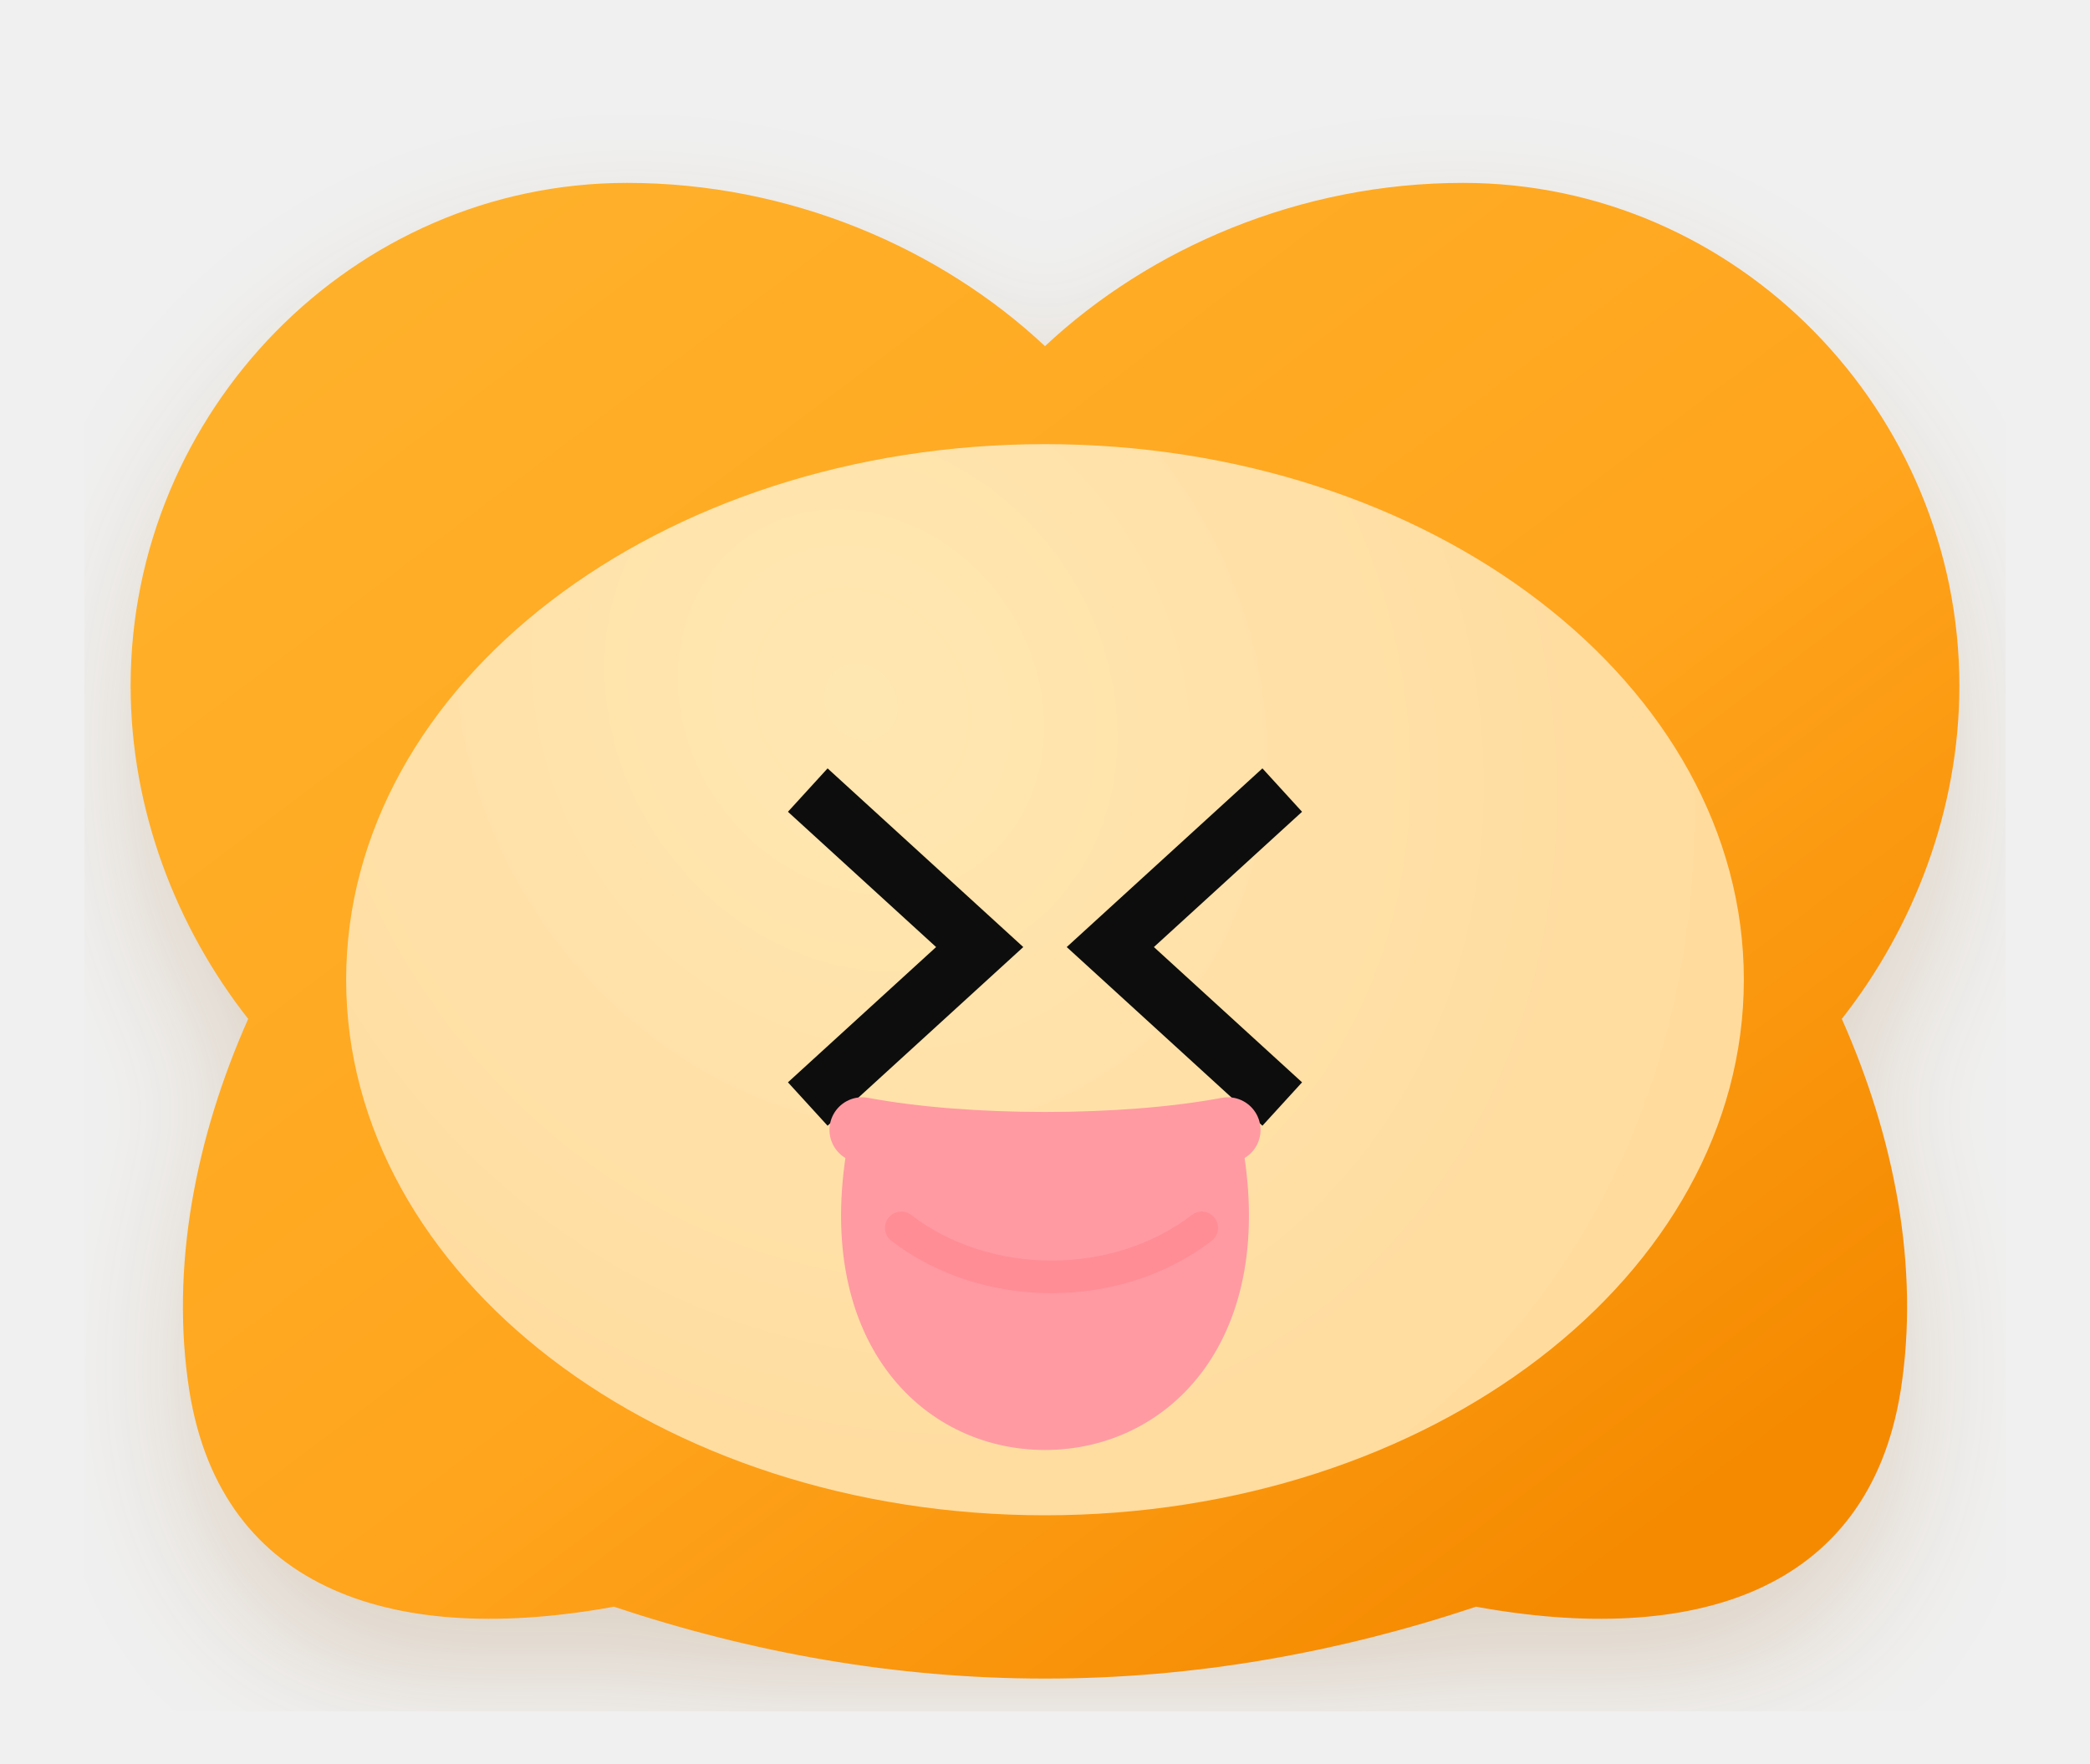
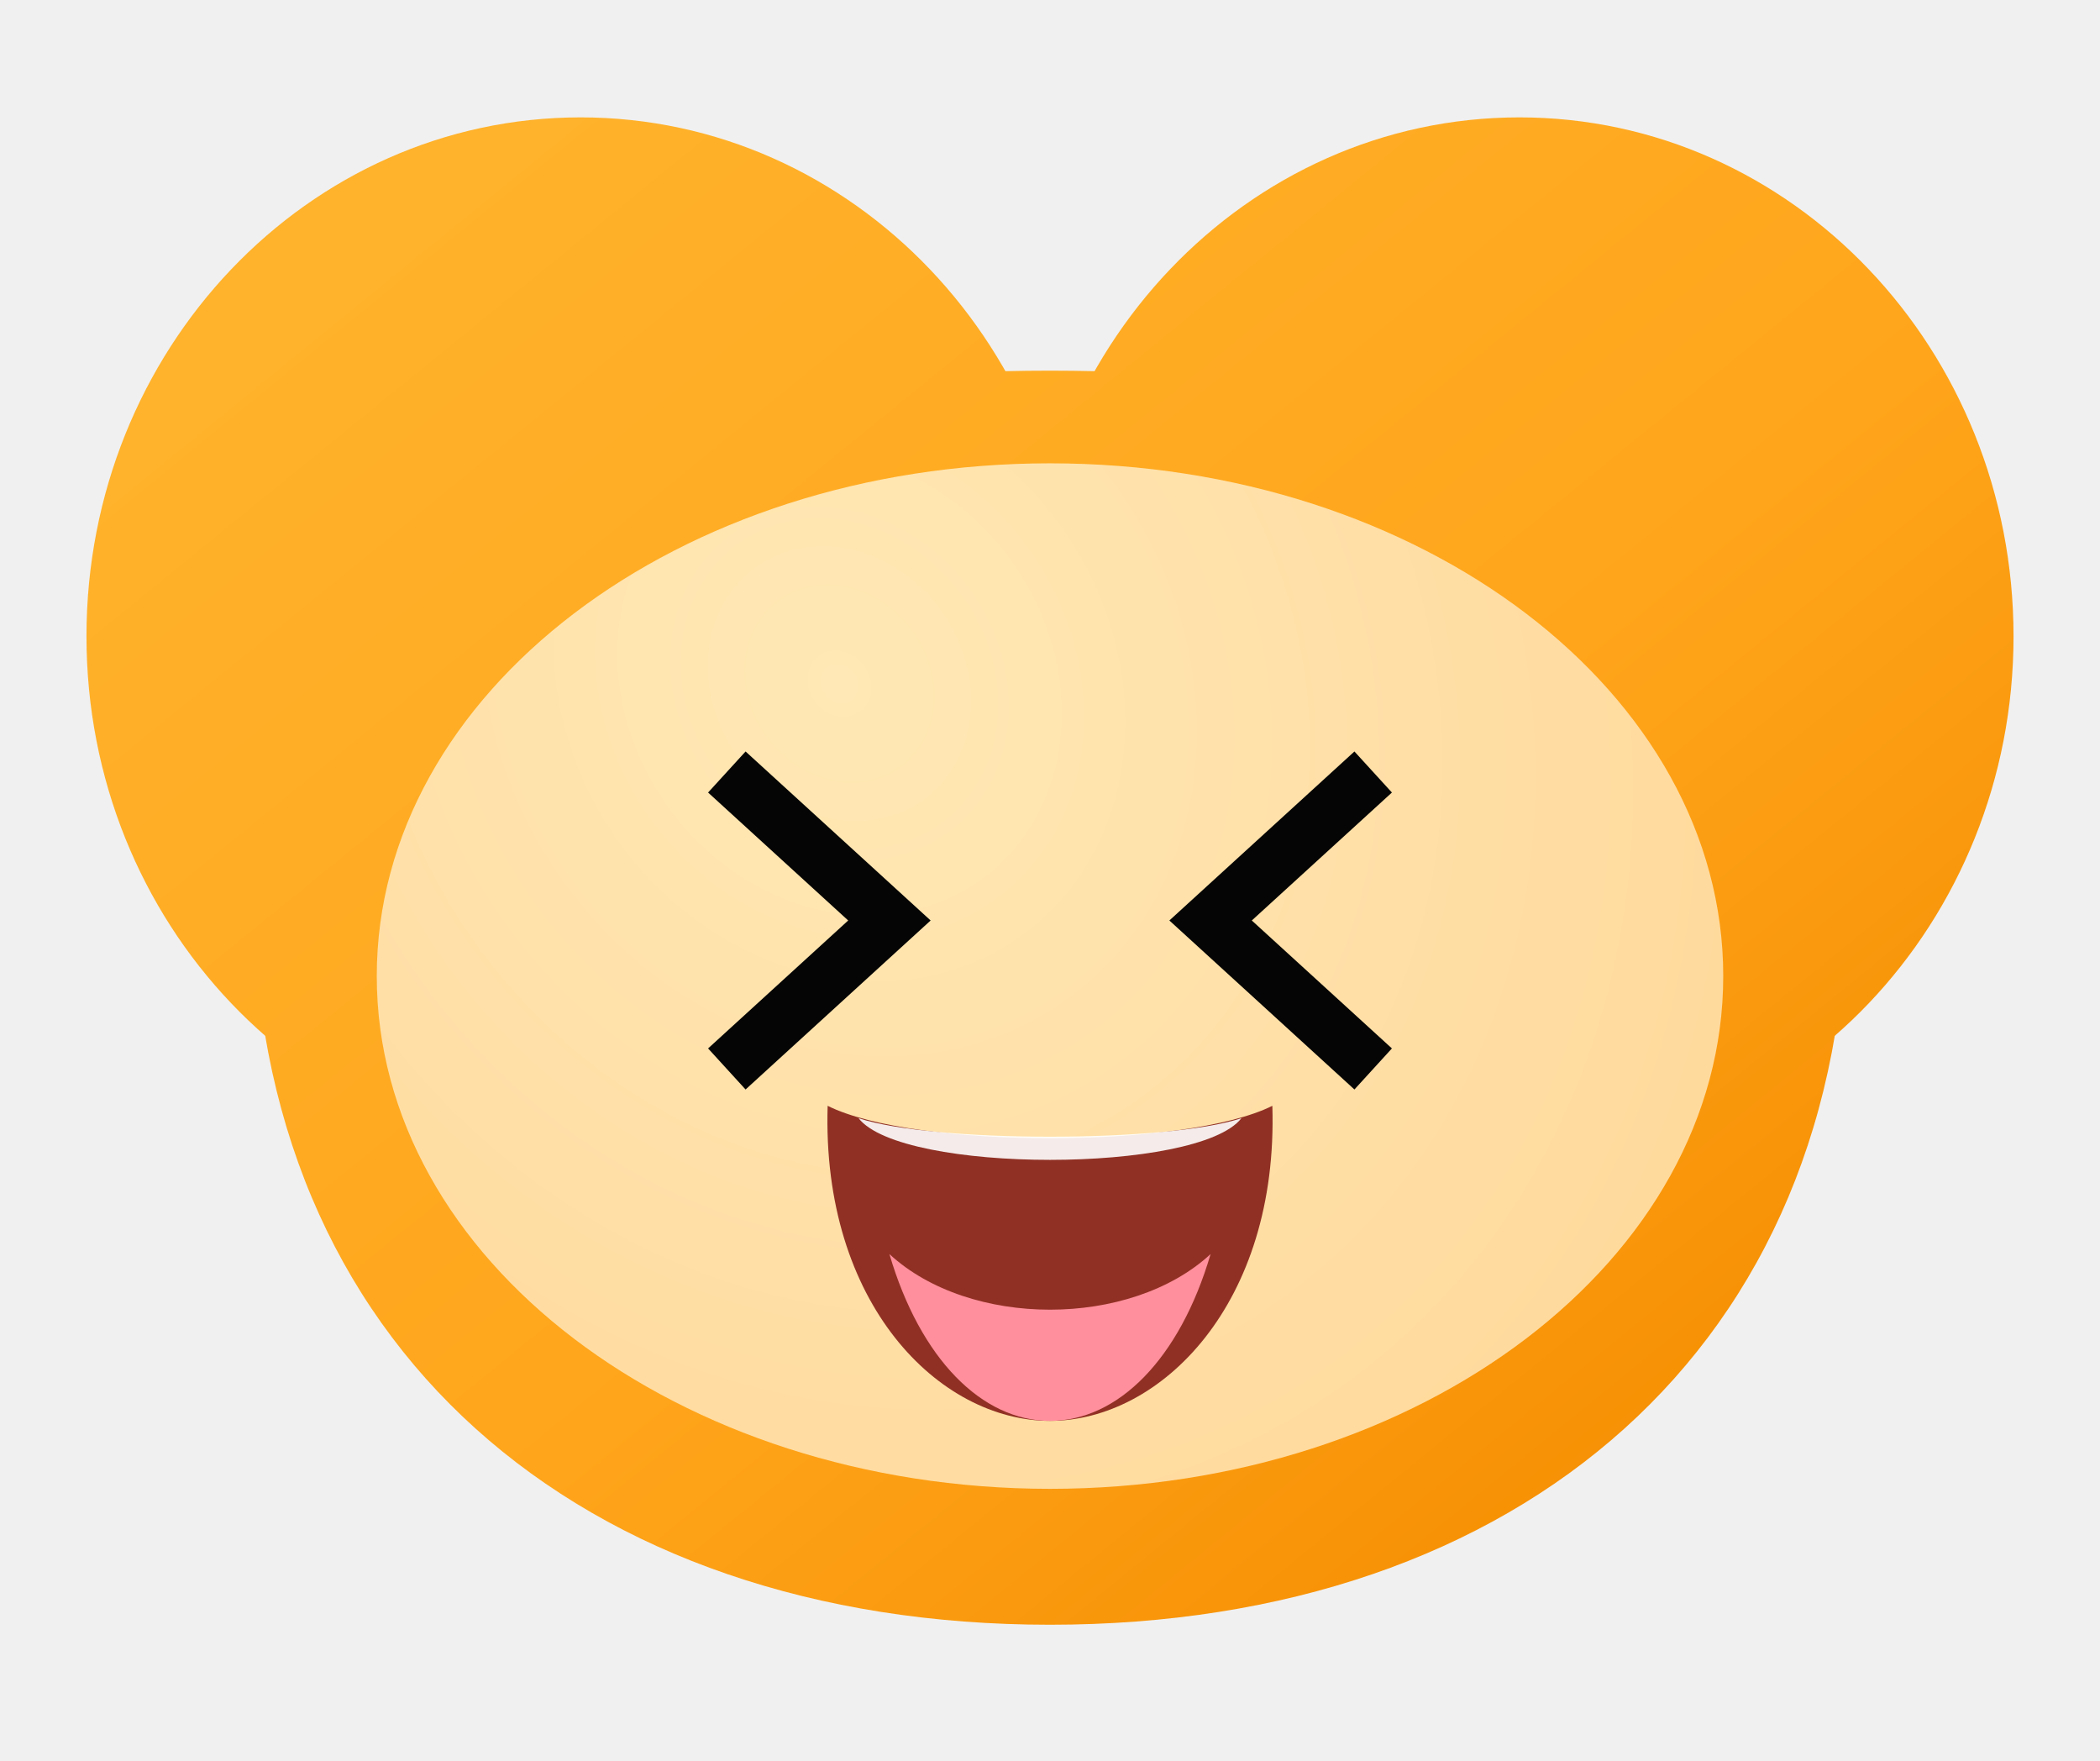
- <svg xmlns="http://www.w3.org/2000/svg" width="320" height="270" viewBox="0 0 320 270" fill="none" role="img" aria-labelledby="title desc">
+ <svg xmlns="http://www.w3.org/2000/svg" width="340" height="285" viewBox="0 0 340 285" fill="none" role="img" aria-labelledby="title desc">
  <defs>
-     <linearGradient id="orange" x1="74" y1="33" x2="236" y2="248" gradientUnits="userSpaceOnUse">
-       <stop stop-color="#FFB02A" />
-       <stop offset="0.58" stop-color="#FFA51D" />
-       <stop offset="1" stop-color="#F58A00" />
+     <linearGradient id="orange" x1="72" y1="31" x2="260" y2="262" gradientUnits="userSpaceOnUse">
+       <stop stop-color="#FFB22B" />
+       <stop offset="0.58" stop-color="#FFA51B" />
+       <stop offset="1" stop-color="#F58D00" />
    </linearGradient>
-     <radialGradient id="face" cx="0" cy="0" r="1" gradientUnits="userSpaceOnUse" gradientTransform="translate(132 108) rotate(55) scale(170 151)">
-       <stop stop-color="#FFE7B2" />
-       <stop offset="1" stop-color="#FFD99A" />
+     <radialGradient id="face" cx="0" cy="0" r="1" gradientUnits="userSpaceOnUse" gradientTransform="translate(136 111) rotate(52) scale(178 155)">
+       <stop stop-color="#FFE8B5" />
+       <stop offset="1" stop-color="#FFD89A" />
    </radialGradient>
-     <filter id="shadow" x="13" y="14" width="294" height="248" filterUnits="userSpaceOnUse" color-interpolation-filters="sRGB">
-       <feFlood flood-opacity="0" result="BackgroundImageFix" />
-       <feColorMatrix in="SourceAlpha" type="matrix" values="0 0 0 0 0 0 0 0 0 0 0 0 0 0 0 0 0 0 127 0" result="hardAlpha" />
-       <feOffset dy="10" />
-       <feGaussianBlur stdDeviation="10" />
-       <feColorMatrix type="matrix" values="0 0 0 0 0.55 0 0 0 0 0.31 0 0 0 0 0.02 0 0 0 0.18 0" />
-       <feBlend mode="normal" in2="BackgroundImageFix" result="effect1_dropShadow_104_6" />
-       <feBlend mode="normal" in="SourceGraphic" in2="effect1_dropShadow_104_6" result="shape" />
-     </filter>
  </defs>
-   <g filter="url(#shadow)">
-     <path d="M160 53C176 38 199 28 224 28C266 28 300 63 300 105C300 124 293 142 282 156C290 174 294 194 291 213C286 244 259 252 226 246C205 253 183 257 160 257C137 257 115 253 94 246C61 252 34 244 29 213C26 194 30 174 38 156C27 142 20 124 20 105C20 63 54 28 96 28C121 28 144 38 160 53Z" fill="url(#orange)" />
-     <path d="M41 135C39 96 61 53 96 42C122 34 145 43 160 63C175 43 198 34 224 42C259 53 281 96 279 135C276 198 226 239 160 239C94 239 44 198 41 135Z" fill="url(#orange)" />
-     <ellipse cx="160" cy="150" rx="107" ry="82" fill="url(#face)" />
-     <path d="M127 124L150 145L127 166" stroke="#0D0D0D" stroke-width="9" stroke-linecap="square" stroke-linejoin="miter" />
-     <path d="M193 124L170 145L193 166" stroke="#0D0D0D" stroke-width="9" stroke-linecap="square" stroke-linejoin="miter" />
-     <path d="M130 174C146 178 174 178 190 174C196 205 179 222 160 222C141 222 124 205 130 174Z" fill="#FF9AA2" />
-     <path d="M132 173C148 176 172 176 188 173" stroke="#FF9AA2" stroke-width="10" stroke-linecap="round" />
-     <path d="M138 188C151 198 171 198 184 188" stroke="#FF7F8A" stroke-width="5" stroke-linecap="round" opacity="0.5" />
+   <g>
+     <ellipse cx="94" cy="103" rx="80" ry="84" fill="url(#orange)" />
+     <ellipse cx="246" cy="103" rx="80" ry="84" fill="url(#orange)" />
+     <path d="M41 144C41 89 91 60 170 60C249 60 299 89 299 144C299 218 246 263 170 263C94 263 41 218 41 144Z" fill="url(#orange)" />
+     <ellipse cx="170" cy="158" rx="109" ry="83" fill="url(#face)" />
+     <path d="M121 128L144 149L121 170" stroke="#050505" stroke-width="9" stroke-linecap="square" stroke-linejoin="miter" />
+     <path d="M219 128L196 149L219 170" stroke="#050505" stroke-width="9" stroke-linecap="square" stroke-linejoin="miter" />
+     <path d="M134 179C148 186 192 186 206 179C207 211 188 230 170 230C152 230 133 211 134 179Z" fill="#903024" />
+     <path d="M144 203C157 215 183 215 196 203C191 220 181 230 170 230C159 230 149 220 144 203Z" fill="#FF8F9C" />
+     <path d="M139 181C151 185 189 185 201 181C194 190 146 190 139 181Z" fill="#FFFFFF" opacity="0.9" />
  </g>
</svg>
